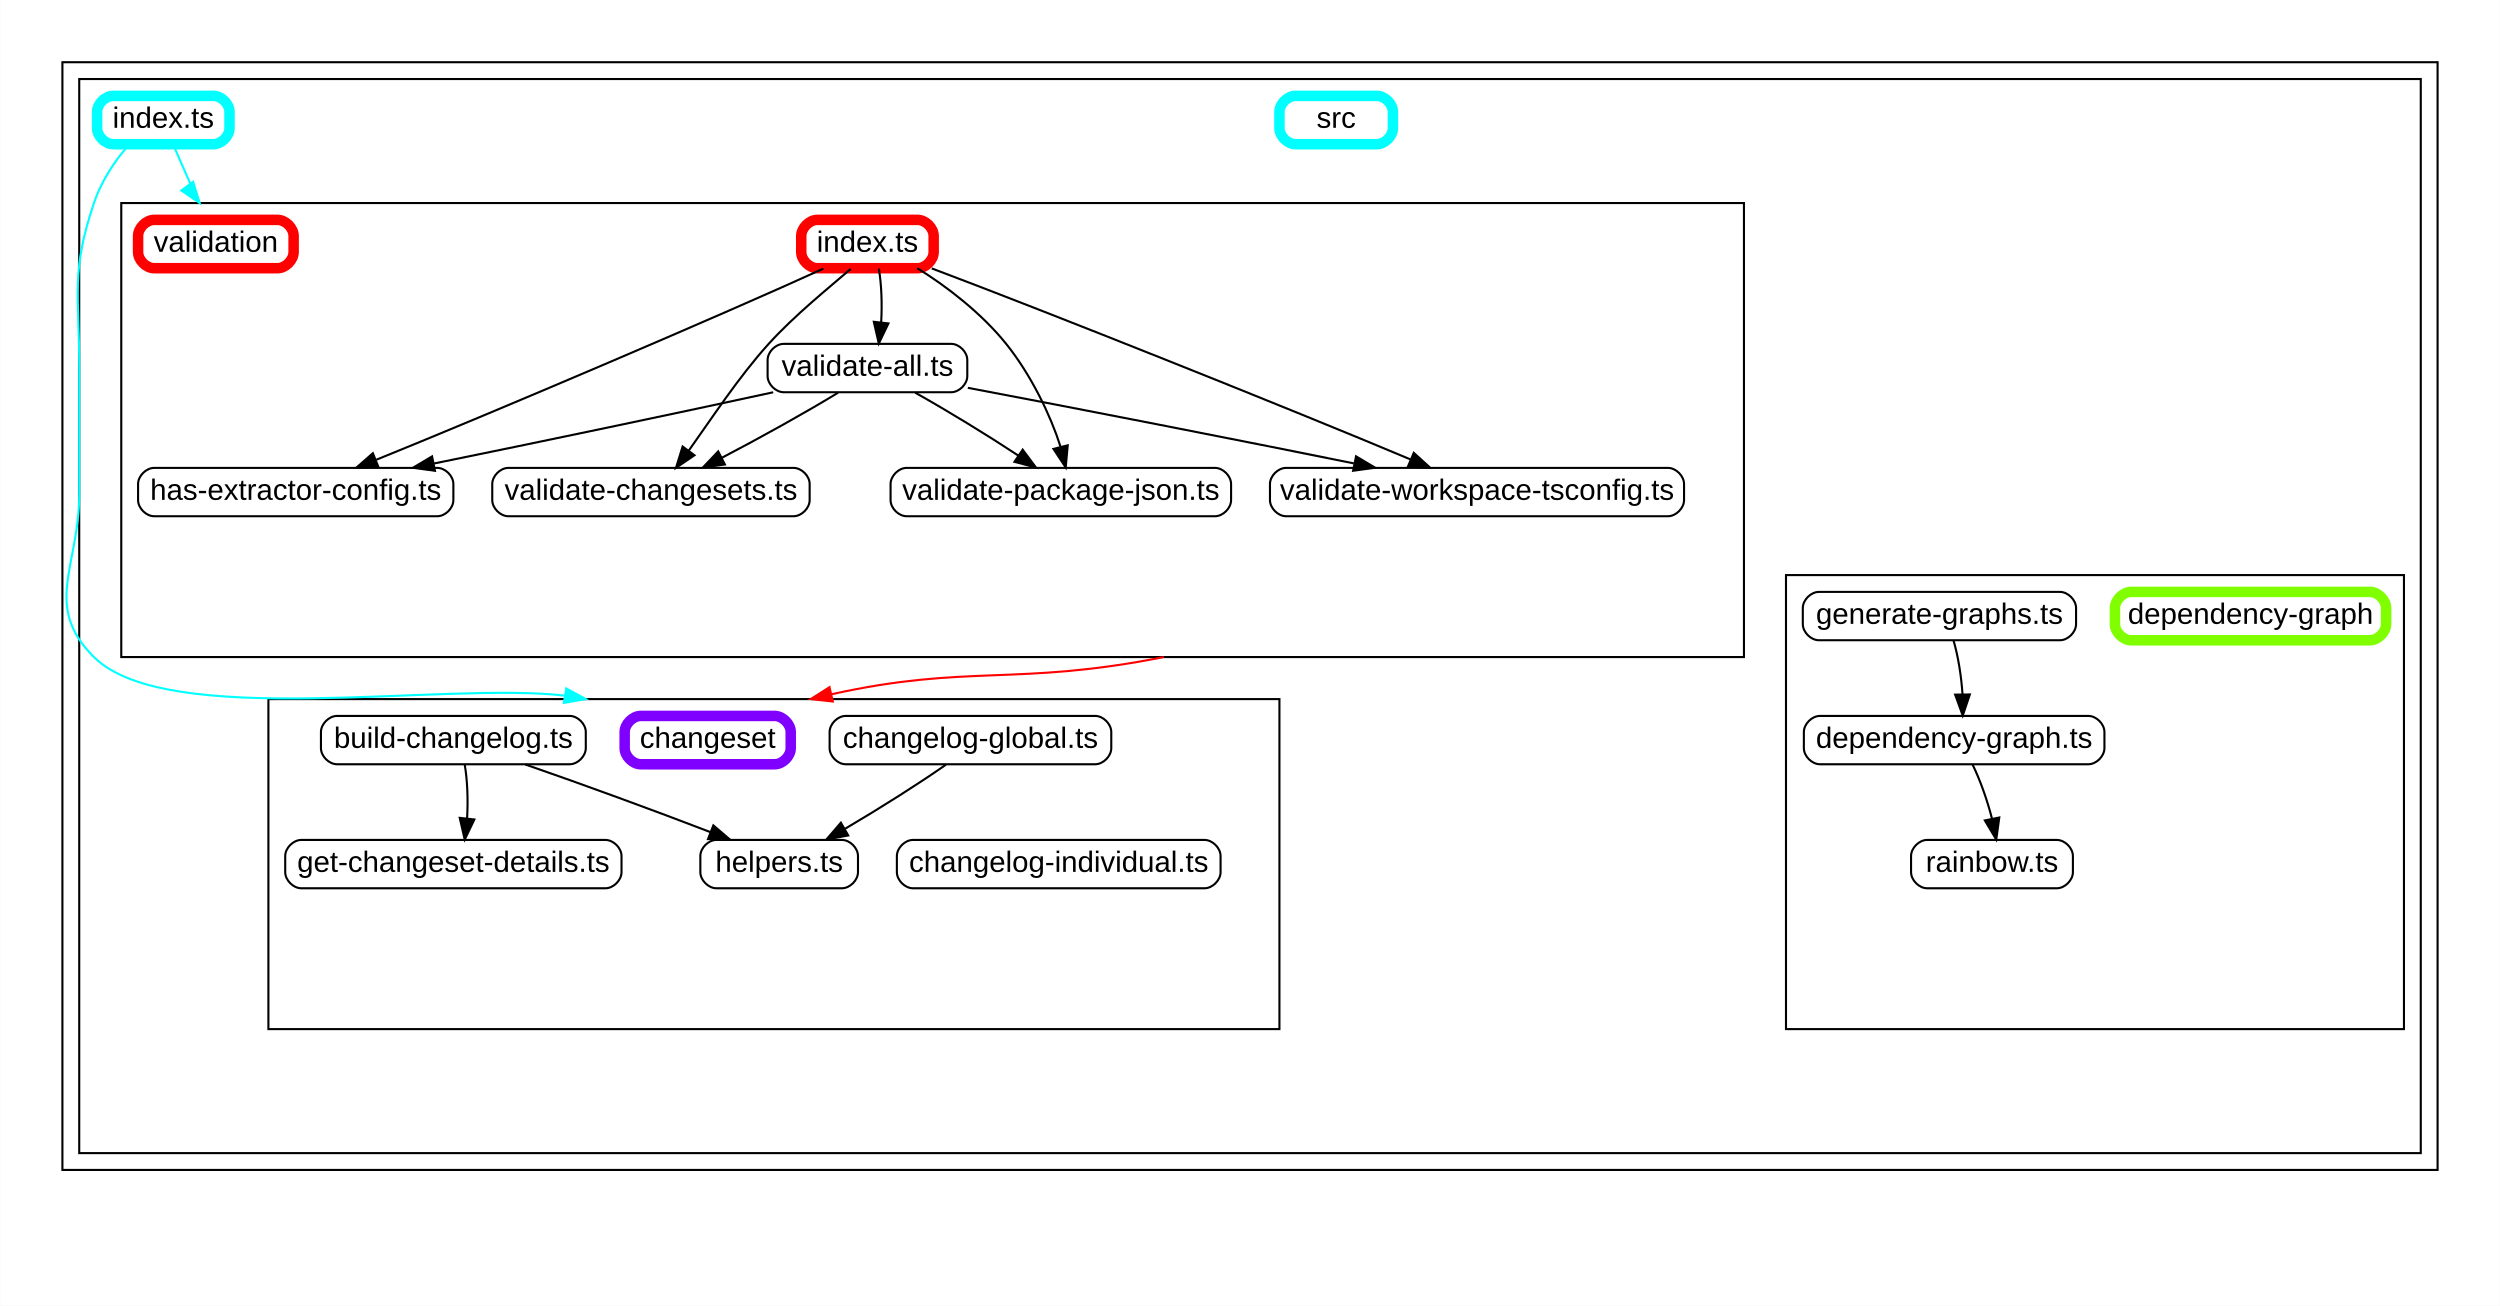
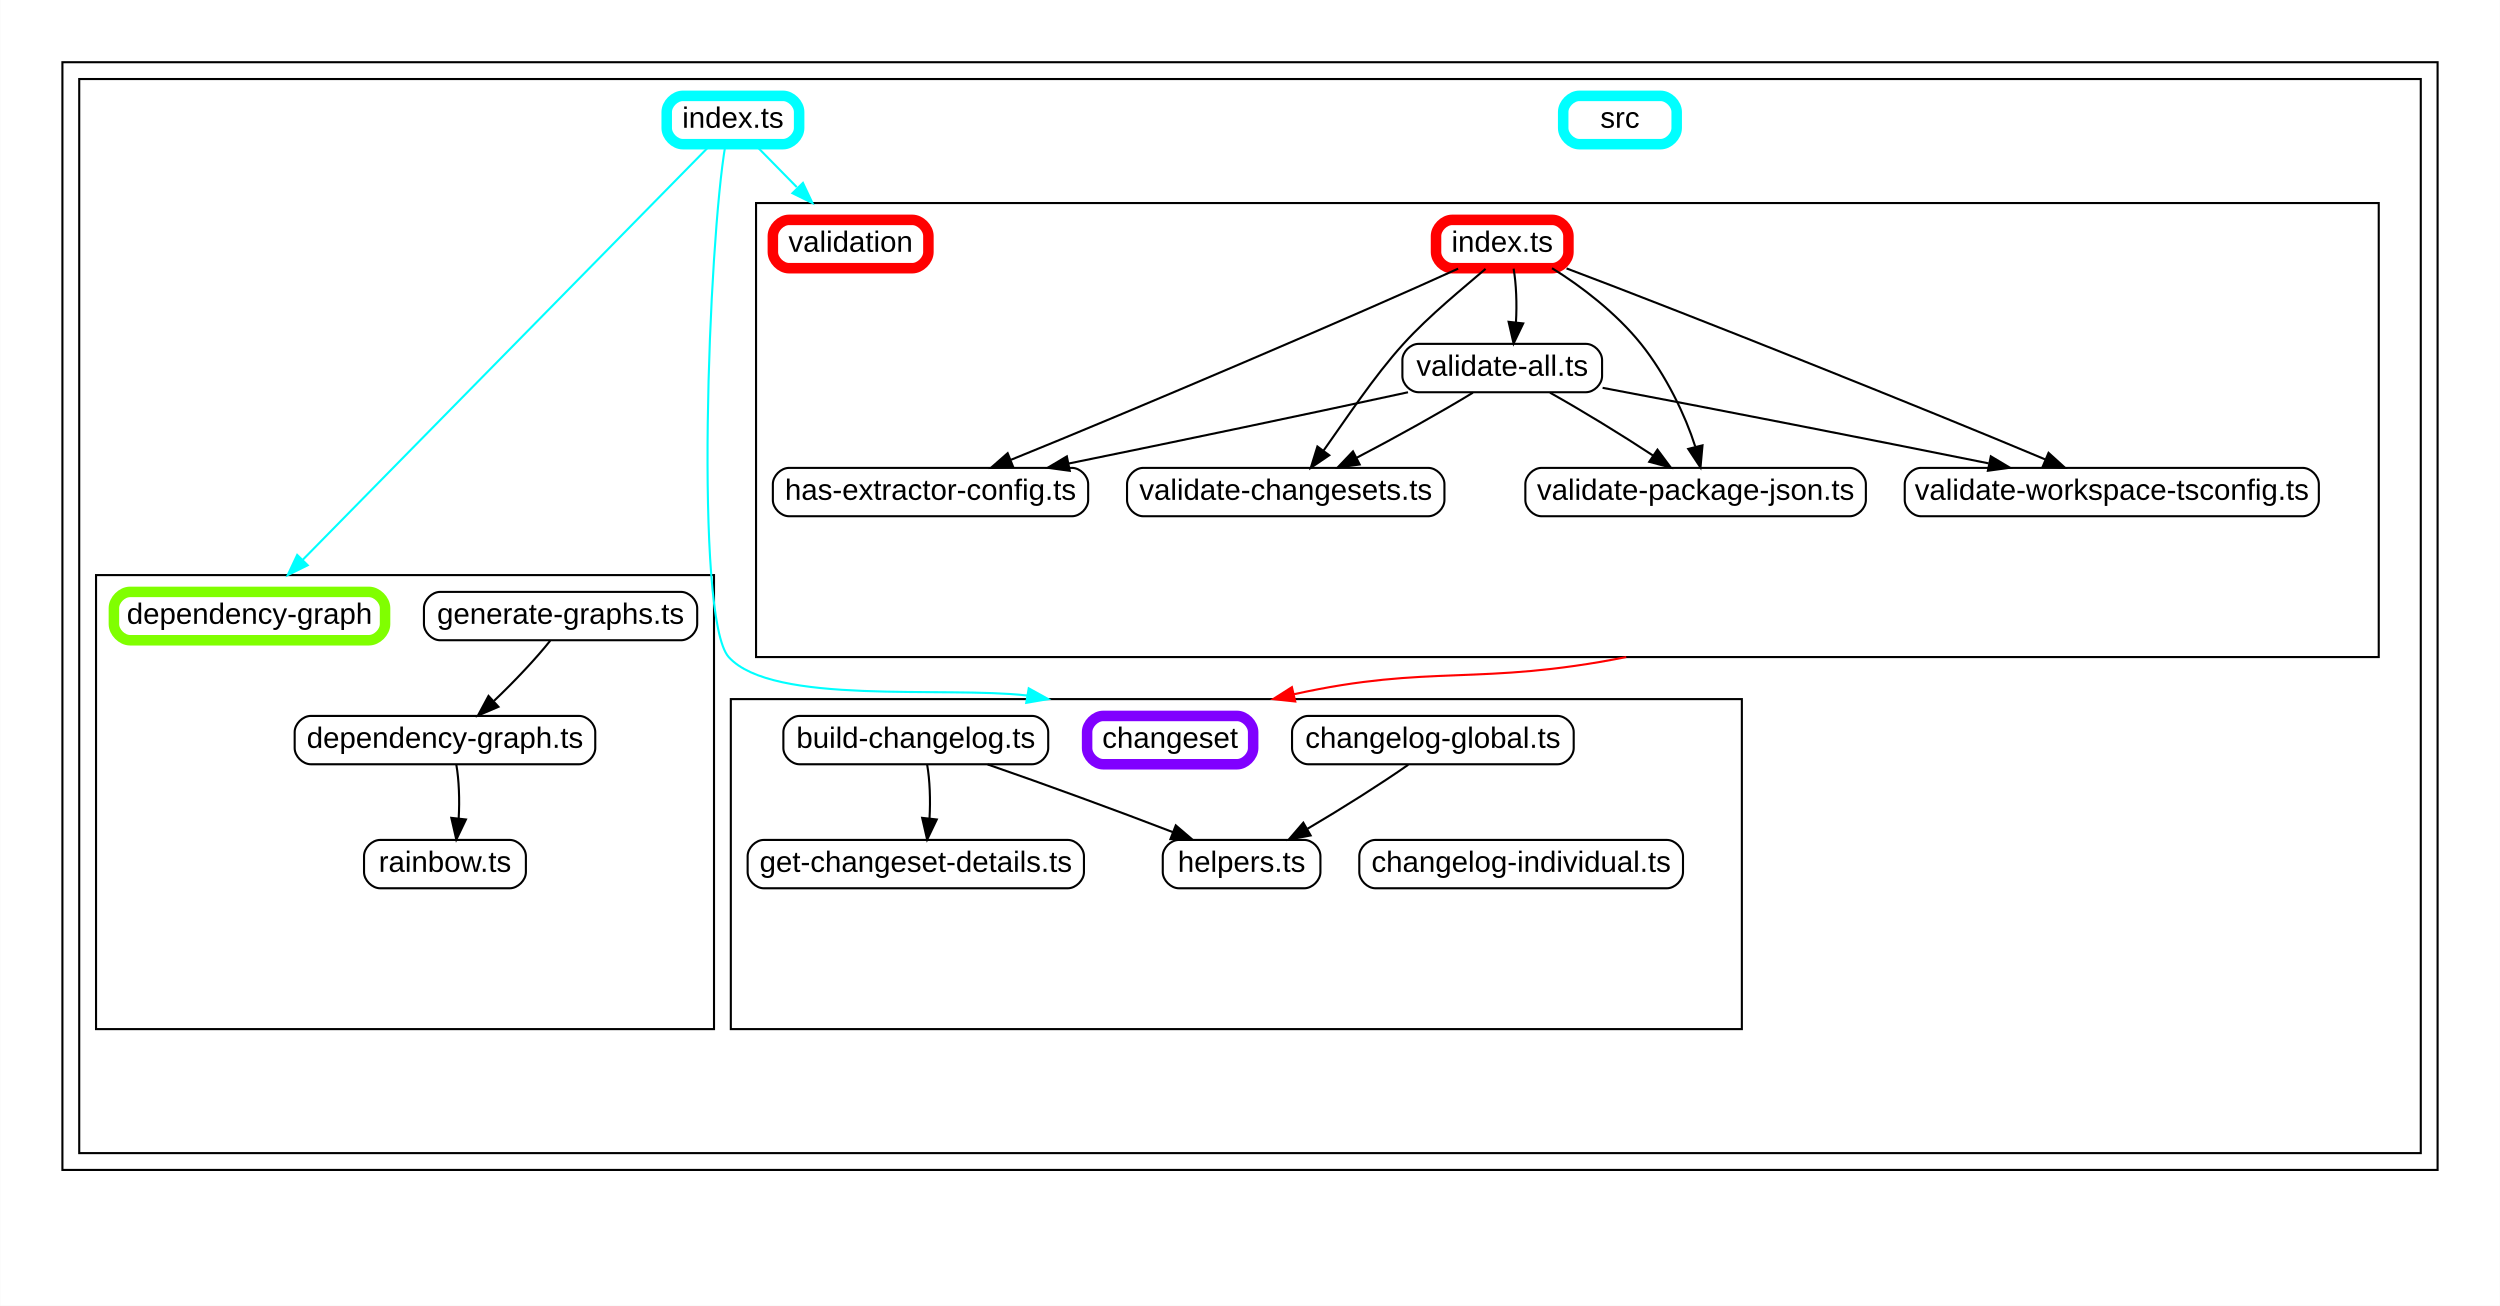
<svg xmlns="http://www.w3.org/2000/svg" width="1189pt" height="621pt" viewBox="0.00 0.00 1189.20 621.20">
  <g id="graph0" class="graph" transform="scale(1 1) rotate(0) translate(21.6 599.6)">
    <polygon fill="#ffffff" stroke="transparent" points="-21.6,21.6 -21.6,-599.6 1167.6,-599.6 1167.6,21.6 -21.6,21.6" />
    <g id="clust1" class="cluster">
      <polygon fill="#ffffff" stroke="#000000" points="8,-43 8,-570 1138,-570 1138,-43 8,-43" />
    </g>
    <g id="clust2" class="cluster">
      <polygon fill="#ffffff" stroke="#000000" points="16,-51 16,-562 1130,-562 1130,-51 16,-51" />
    </g>
    <g id="clust3" class="cluster">
-       <polygon fill="#ffffff" stroke="#000000" points="106,-110 106,-267 587,-267 587,-110 106,-110" />
+       <polygon fill="#ffffff" stroke="#000000" points="326,-110 326,-267 807,-267 807,-110 326,-110" />
    </g>
    <g id="clust4" class="cluster">
-       <polygon fill="#ffffff" stroke="#000000" points="828,-110 828,-326 1122,-326 1122,-110 828,-110" />
+       <polygon fill="#ffffff" stroke="#000000" points="24,-110 24,-326 318,-326 318,-110 24,-110" />
    </g>
    <g id="clust5" class="cluster">
-       <polygon fill="#ffffff" stroke="#000000" points="36,-287 36,-503 808,-503 808,-287 36,-287" />
+       <polygon fill="#ffffff" stroke="#000000" points="338,-287 338,-503 1110,-503 1110,-287 338,-287" />
    </g>
    <g id="node2" class="node">
-       <path fill="none" stroke="#000000" d="M266.33,-200C266.33,-200 121.67,-200 121.67,-200 117.83,-200 114,-196.17 114,-192.33 114,-192.33 114,-184.67 114,-184.67 114,-180.83 117.83,-177 121.67,-177 121.67,-177 266.33,-177 266.33,-177 270.17,-177 274,-180.83 274,-184.67 274,-184.67 274,-192.33 274,-192.33 274,-196.17 270.17,-200 266.33,-200" />
-       <text text-anchor="middle" x="194" y="-184.8" font-family="Arial" font-size="14.00" fill="#000000">get-changeset-details.ts</text>
+       <path fill="none" stroke="#000000" d="M486.33,-200C486.33,-200 341.67,-200 341.67,-200 337.83,-200 334,-196.17 334,-192.33 334,-192.33 334,-184.67 334,-184.67 334,-180.83 337.83,-177 341.67,-177 341.67,-177 486.33,-177 486.33,-177 490.17,-177 494,-180.83 494,-184.67 494,-184.67 494,-192.33 494,-192.33 494,-196.17 490.17,-200 486.33,-200" />
+       <text text-anchor="middle" x="414" y="-184.8" font-family="Arial" font-size="14.00" fill="#000000">get-changeset-details.ts</text>
    </g>
    <g id="node3" class="node">
-       <path fill="none" stroke="#000000" d="M378.83,-200C378.83,-200 319.17,-200 319.17,-200 315.33,-200 311.5,-196.17 311.5,-192.33 311.5,-192.33 311.5,-184.67 311.5,-184.67 311.5,-180.83 315.33,-177 319.17,-177 319.17,-177 378.83,-177 378.83,-177 382.67,-177 386.5,-180.83 386.5,-184.67 386.5,-184.67 386.5,-192.33 386.5,-192.33 386.5,-196.17 382.67,-200 378.83,-200" />
-       <text text-anchor="middle" x="349" y="-184.8" font-family="Arial" font-size="14.00" fill="#000000">helpers.ts</text>
+       <path fill="none" stroke="#000000" d="M598.83,-200C598.83,-200 539.17,-200 539.17,-200 535.33,-200 531.5,-196.17 531.5,-192.33 531.5,-192.33 531.5,-184.67 531.5,-184.67 531.5,-180.83 535.33,-177 539.17,-177 539.17,-177 598.83,-177 598.83,-177 602.67,-177 606.5,-180.83 606.5,-184.67 606.5,-184.67 606.5,-192.33 606.5,-192.33 606.5,-196.17 602.67,-200 598.83,-200" />
+       <text text-anchor="middle" x="569" y="-184.8" font-family="Arial" font-size="14.00" fill="#000000">helpers.ts</text>
    </g>
    <g id="node4" class="node">
-       <path fill="none" stroke="#000000" d="M956.83,-200C956.83,-200 895.17,-200 895.17,-200 891.33,-200 887.5,-196.17 887.5,-192.33 887.5,-192.33 887.5,-184.67 887.5,-184.67 887.5,-180.83 891.33,-177 895.17,-177 895.17,-177 956.83,-177 956.83,-177 960.67,-177 964.5,-180.83 964.5,-184.67 964.5,-184.67 964.5,-192.33 964.5,-192.33 964.5,-196.17 960.67,-200 956.83,-200" />
-       <text text-anchor="middle" x="926" y="-184.8" font-family="Arial" font-size="14.00" fill="#000000">rainbow.ts</text>
+       <path fill="none" stroke="#000000" d="M220.83,-200C220.83,-200 159.17,-200 159.17,-200 155.33,-200 151.5,-196.17 151.5,-192.33 151.5,-192.33 151.5,-184.67 151.5,-184.67 151.5,-180.83 155.33,-177 159.17,-177 159.17,-177 220.83,-177 220.83,-177 224.67,-177 228.5,-180.83 228.5,-184.67 228.5,-184.67 228.5,-192.33 228.5,-192.33 228.5,-196.17 224.67,-200 220.83,-200" />
+       <text text-anchor="middle" x="190" y="-184.8" font-family="Arial" font-size="14.00" fill="#000000">rainbow.ts</text>
    </g>
    <g id="node5" class="node">
-       <path fill="none" stroke="#000000" d="M971.83,-259C971.83,-259 844.17,-259 844.17,-259 840.33,-259 836.5,-255.17 836.5,-251.33 836.5,-251.33 836.5,-243.67 836.5,-243.67 836.5,-239.83 840.33,-236 844.17,-236 844.17,-236 971.83,-236 971.83,-236 975.67,-236 979.5,-239.83 979.5,-243.67 979.5,-243.67 979.5,-251.33 979.5,-251.33 979.5,-255.17 975.67,-259 971.83,-259" />
-       <text text-anchor="middle" x="908" y="-243.8" font-family="Arial" font-size="14.00" fill="#000000">dependency-graph.ts</text>
+       <path fill="none" stroke="#000000" d="M253.83,-259C253.83,-259 126.17,-259 126.17,-259 122.33,-259 118.5,-255.17 118.5,-251.33 118.5,-251.33 118.5,-243.67 118.5,-243.67 118.5,-239.83 122.33,-236 126.17,-236 126.17,-236 253.83,-236 253.83,-236 257.67,-236 261.5,-239.83 261.5,-243.67 261.5,-243.67 261.5,-251.33 261.5,-251.33 261.5,-255.17 257.67,-259 253.83,-259" />
+       <text text-anchor="middle" x="190" y="-243.8" font-family="Arial" font-size="14.00" fill="#000000">dependency-graph.ts</text>
    </g>
    <g id="edge53" class="edge">
-       <path fill="none" stroke="black" d="M916.8,-235.78C920.36,-228.53 923.82,-218.74 926.03,-210.02" />
-       <polygon fill="black" stroke="black" points="929.47,-210.67 928.03,-200.17 922.61,-209.27 929.47,-210.67" />
+       <path fill="none" stroke="black" d="M195.41,-235.78C196.67,-228.61 197.04,-218.95 196.53,-210.31" />
+       <polygon fill="black" stroke="black" points="199.98,-209.73 195.4,-200.17 193.03,-210.5 199.98,-209.73" />
    </g>
    <g id="node6" class="node">
-       <path fill="none" stroke="#000000" d="M499.33,-259C499.33,-259 380.67,-259 380.67,-259 376.83,-259 373,-255.17 373,-251.33 373,-251.33 373,-243.67 373,-243.67 373,-239.83 376.83,-236 380.67,-236 380.67,-236 499.33,-236 499.33,-236 503.17,-236 507,-239.83 507,-243.67 507,-243.67 507,-251.33 507,-251.33 507,-255.17 503.17,-259 499.33,-259" />
-       <text text-anchor="middle" x="440" y="-243.8" font-family="Arial" font-size="14.00" fill="#000000">changelog-global.ts</text>
+       <path fill="none" stroke="#000000" d="M719.33,-259C719.33,-259 600.67,-259 600.67,-259 596.83,-259 593,-255.17 593,-251.33 593,-251.33 593,-243.67 593,-243.67 593,-239.83 596.83,-236 600.67,-236 600.67,-236 719.33,-236 719.33,-236 723.17,-236 727,-239.83 727,-243.67 727,-243.67 727,-251.33 727,-251.33 727,-255.17 723.17,-259 719.33,-259" />
+       <text text-anchor="middle" x="660" y="-243.8" font-family="Arial" font-size="14.00" fill="#000000">changelog-global.ts</text>
    </g>
    <g id="edge51" class="edge">
-       <path fill="none" stroke="black" d="M428.3,-235.78C416.08,-227.18 396.84,-214.99 380.3,-205.28" />
-       <polygon fill="black" stroke="black" points="381.85,-202.13 371.44,-200.17 378.36,-208.2 381.85,-202.13" />
+       <path fill="none" stroke="black" d="M648.3,-235.78C636.08,-227.18 616.84,-214.99 600.3,-205.28" />
+       <polygon fill="black" stroke="black" points="601.85,-202.13 591.44,-200.17 598.36,-208.2 601.85,-202.13" />
    </g>
    <g id="node7" class="node">
-       <path fill="none" stroke="#8000ff" stroke-width="5" d="M346.83,-259C346.83,-259 283.17,-259 283.17,-259 279.33,-259 275.5,-255.17 275.5,-251.33 275.5,-251.33 275.5,-243.67 275.5,-243.67 275.5,-239.83 279.33,-236 283.17,-236 283.17,-236 346.83,-236 346.83,-236 350.67,-236 354.5,-239.83 354.5,-243.67 354.5,-243.67 354.5,-251.33 354.5,-251.33 354.5,-255.17 350.67,-259 346.83,-259" />
-       <text text-anchor="middle" x="315" y="-243.8" font-family="Arial" font-size="14.00" fill="#000000">changeset</text>
+       <path fill="none" stroke="#8000ff" stroke-width="5" d="M566.83,-259C566.83,-259 503.17,-259 503.17,-259 499.33,-259 495.5,-255.17 495.5,-251.33 495.5,-251.33 495.5,-243.67 495.5,-243.67 495.5,-239.83 499.33,-236 503.17,-236 503.17,-236 566.83,-236 566.83,-236 570.67,-236 574.5,-239.83 574.5,-243.67 574.5,-243.67 574.5,-251.33 574.5,-251.33 574.5,-255.17 570.67,-259 566.83,-259" />
+       <text text-anchor="middle" x="535" y="-243.8" font-family="Arial" font-size="14.00" fill="#000000">changeset</text>
    </g>
    <g id="node8" class="node">
-       <path fill="none" stroke="#000000" d="M551.33,-200C551.33,-200 412.67,-200 412.67,-200 408.83,-200 405,-196.17 405,-192.33 405,-192.33 405,-184.67 405,-184.67 405,-180.83 408.83,-177 412.67,-177 412.67,-177 551.33,-177 551.33,-177 555.17,-177 559,-180.83 559,-184.67 559,-184.67 559,-192.33 559,-192.33 559,-196.17 555.17,-200 551.33,-200" />
-       <text text-anchor="middle" x="482" y="-184.8" font-family="Arial" font-size="14.00" fill="#000000">changelog-individual.ts</text>
+       <path fill="none" stroke="#000000" d="M771.33,-200C771.33,-200 632.67,-200 632.67,-200 628.83,-200 625,-196.17 625,-192.33 625,-192.33 625,-184.67 625,-184.67 625,-180.83 628.83,-177 632.67,-177 632.67,-177 771.33,-177 771.33,-177 775.17,-177 779,-180.83 779,-184.67 779,-184.67 779,-192.33 779,-192.33 779,-196.17 775.17,-200 771.33,-200" />
+       <text text-anchor="middle" x="702" y="-184.8" font-family="Arial" font-size="14.00" fill="#000000">changelog-individual.ts</text>
    </g>
    <g id="node9" class="node">
-       <path fill="none" stroke="#ff0000" stroke-width="5" d="M414.83,-495C414.83,-495 367.17,-495 367.17,-495 363.33,-495 359.5,-491.17 359.5,-487.33 359.5,-487.33 359.5,-479.67 359.5,-479.67 359.5,-475.83 363.33,-472 367.17,-472 367.17,-472 414.83,-472 414.83,-472 418.67,-472 422.5,-475.83 422.5,-479.67 422.5,-479.67 422.5,-487.33 422.5,-487.33 422.5,-491.17 418.67,-495 414.83,-495" />
-       <text text-anchor="middle" x="391" y="-479.8" font-family="Arial" font-size="14.00" fill="#000000">index.ts</text>
+       <path fill="none" stroke="#000000" d="M302.33,-318C302.33,-318 187.67,-318 187.67,-318 183.83,-318 180,-314.17 180,-310.33 180,-310.33 180,-302.67 180,-302.67 180,-298.83 183.83,-295 187.67,-295 187.67,-295 302.33,-295 302.33,-295 306.17,-295 310,-298.83 310,-302.67 310,-302.67 310,-310.33 310,-310.33 310,-314.17 306.17,-318 302.33,-318" />
+       <text text-anchor="middle" x="245" y="-302.8" font-family="Arial" font-size="14.00" fill="#000000">generate-graphs.ts</text>
+     </g>
+     <g id="edge55" class="edge">
+       <path fill="none" stroke="black" d="M240.07,-294.78C233.72,-286.74 223.22,-275.55 213.37,-266.19" />
+       <polygon fill="black" stroke="black" points="215.44,-263.34 205.7,-259.17 210.72,-268.51 215.44,-263.34" />
+     </g>
+     <g id="node10" class="node">
+       <path fill="none" stroke="#80ff00" stroke-width="5" d="M153.83,-318C153.83,-318 40.17,-318 40.17,-318 36.33,-318 32.5,-314.17 32.5,-310.33 32.5,-310.33 32.5,-302.67 32.5,-302.67 32.5,-298.83 36.33,-295 40.17,-295 40.17,-295 153.83,-295 153.83,-295 157.67,-295 161.5,-298.83 161.5,-302.67 161.5,-302.67 161.5,-310.33 161.5,-310.33 161.5,-314.17 157.67,-318 153.83,-318" />
+       <text text-anchor="middle" x="97" y="-302.8" font-family="Arial" font-size="14.00" fill="#000000">dependency-graph</text>
    </g>
    <g id="node11" class="node">
-       <path fill="none" stroke="#000000" d="M186.33,-377C186.33,-377 51.67,-377 51.67,-377 47.83,-377 44,-373.17 44,-369.33 44,-369.33 44,-361.67 44,-361.67 44,-357.83 47.83,-354 51.67,-354 51.67,-354 186.33,-354 186.33,-354 190.17,-354 194,-357.83 194,-361.67 194,-361.67 194,-369.33 194,-369.33 194,-373.17 190.17,-377 186.33,-377" />
-       <text text-anchor="middle" x="119" y="-361.8" font-family="Arial" font-size="14.00" fill="#000000">has-extractor-config.ts</text>
+       <path fill="none" stroke="#ff0000" stroke-width="5" d="M716.83,-495C716.83,-495 669.17,-495 669.17,-495 665.33,-495 661.5,-491.17 661.5,-487.33 661.5,-487.33 661.5,-479.67 661.5,-479.67 661.5,-475.83 665.33,-472 669.17,-472 669.17,-472 716.83,-472 716.83,-472 720.67,-472 724.5,-475.83 724.5,-479.67 724.5,-479.67 724.5,-487.33 724.5,-487.33 724.5,-491.17 720.67,-495 716.83,-495" />
+       <text text-anchor="middle" x="693" y="-479.8" font-family="Arial" font-size="14.00" fill="#000000">index.ts</text>
    </g>
-     <g id="edge60" class="edge">
-       <path fill="none" stroke="black" d="M370.01,-471.79C324.24,-450.85 215.61,-404.45 157.32,-380.87" />
-       <polygon fill="black" stroke="black" points="158.31,-377.49 147.73,-377.01 155.7,-383.99 158.31,-377.49" />
+     <g id="node13" class="node">
+       <path fill="none" stroke="#000000" d="M488.33,-377C488.33,-377 353.67,-377 353.67,-377 349.83,-377 346,-373.17 346,-369.33 346,-369.33 346,-361.67 346,-361.67 346,-357.83 349.83,-354 353.67,-354 353.67,-354 488.33,-354 488.33,-354 492.17,-354 496,-357.83 496,-361.67 496,-361.67 496,-369.33 496,-369.33 496,-373.17 492.17,-377 488.33,-377" />
+       <text text-anchor="middle" x="421" y="-361.8" font-family="Arial" font-size="14.00" fill="#000000">has-extractor-config.ts</text>
+     </g>
+     <g id="edge61" class="edge">
+       <path fill="none" stroke="black" d="M672.01,-471.79C626.24,-450.85 517.61,-404.45 459.32,-380.87" />
+       <polygon fill="black" stroke="black" points="460.31,-377.49 449.73,-377.01 457.7,-383.99 460.31,-377.49" />
+     </g>
+     <g id="node14" class="node">
+       <path fill="none" stroke="#000000" d="M732.83,-436C732.83,-436 653.17,-436 653.17,-436 649.33,-436 645.5,-432.17 645.5,-428.33 645.5,-428.33 645.5,-420.67 645.5,-420.67 645.5,-416.83 649.33,-413 653.17,-413 653.17,-413 732.83,-413 732.83,-413 736.67,-413 740.5,-416.83 740.5,-420.67 740.5,-420.67 740.5,-428.33 740.5,-428.33 740.5,-432.17 736.67,-436 732.83,-436" />
+       <text text-anchor="middle" x="693" y="-420.8" font-family="Arial" font-size="14.00" fill="#000000">validate-all.ts</text>
+     </g>
+     <g id="edge63" class="edge">
+       <path fill="none" stroke="black" d="M698.41,-471.78C699.67,-464.61 700.04,-454.95 699.53,-446.31" />
+       <polygon fill="black" stroke="black" points="702.98,-445.73 698.4,-436.17 696.03,-446.5 702.98,-445.73" />
+     </g>
+     <g id="node15" class="node">
+       <path fill="none" stroke="#000000" d="M657.83,-377C657.83,-377 522.17,-377 522.17,-377 518.33,-377 514.5,-373.17 514.5,-369.33 514.5,-369.33 514.5,-361.67 514.5,-361.67 514.5,-357.83 518.33,-354 522.17,-354 522.17,-354 657.83,-354 657.83,-354 661.67,-354 665.5,-357.83 665.5,-361.67 665.5,-361.67 665.5,-369.33 665.5,-369.33 665.5,-373.17 661.67,-377 657.83,-377" />
+       <text text-anchor="middle" x="590" y="-361.8" font-family="Arial" font-size="14.00" fill="#000000">validate-changesets.ts</text>
+     </g>
+     <g id="edge65" class="edge">
+       <path fill="none" stroke="black" d="M685.06,-471.69C674.86,-462.87 658.39,-449.67 646,-436 631.74,-420.27 618.49,-399.92 608.05,-385.31" />
+       <polygon fill="black" stroke="black" points="610.7,-383.01 601.93,-377.05 605.07,-387.17 610.7,-383.01" />
+     </g>
+     <g id="node16" class="node">
+       <path fill="none" stroke="#000000" d="M858.33,-377C858.33,-377 711.67,-377 711.67,-377 707.83,-377 704,-373.17 704,-369.33 704,-369.33 704,-361.67 704,-361.67 704,-357.83 707.83,-354 711.67,-354 711.67,-354 858.33,-354 858.33,-354 862.17,-354 866,-357.83 866,-361.67 866,-361.67 866,-369.33 866,-369.33 866,-373.17 862.17,-377 858.33,-377" />
+       <text text-anchor="middle" x="785" y="-361.8" font-family="Arial" font-size="14.00" fill="#000000">validate-package-json.ts</text>
+     </g>
+     <g id="edge67" class="edge">
+       <path fill="none" stroke="black" d="M716.68,-472C730.66,-463.44 747.41,-450.44 759,-436 770.86,-421.23 780.23,-401.78 784.8,-387.22" />
+       <polygon fill="black" stroke="black" points="788.28,-387.74 787.32,-377.19 781.49,-386.03 788.28,-387.74" />
+     </g>
+     <g id="node17" class="node">
+       <path fill="none" stroke="#000000" d="M1073.83,-377C1073.83,-377 892.17,-377 892.17,-377 888.33,-377 884.5,-373.17 884.5,-369.33 884.5,-369.33 884.5,-361.67 884.5,-361.67 884.5,-357.83 888.33,-354 892.17,-354 892.17,-354 1073.83,-354 1073.83,-354 1077.67,-354 1081.5,-357.83 1081.5,-361.67 1081.5,-361.67 1081.5,-369.33 1081.5,-369.33 1081.5,-373.17 1077.67,-377 1073.83,-377" />
+       <text text-anchor="middle" x="983" y="-361.8" font-family="Arial" font-size="14.00" fill="#000000">validate-workspace-tsconfig.ts</text>
+     </g>
+     <g id="edge69" class="edge">
+       <path fill="none" stroke="black" d="M723.6,-471.9C779.04,-451.06 895.06,-404.73 951.29,-381.05" />
+       <polygon fill="black" stroke="black" points="952.91,-384.16 960.75,-377.04 950.18,-377.72 952.91,-384.16" />
    </g>
    <g id="node12" class="node">
-       <path fill="none" stroke="#000000" d="M430.83,-436C430.83,-436 351.17,-436 351.17,-436 347.33,-436 343.5,-432.17 343.5,-428.33 343.5,-428.33 343.5,-420.67 343.5,-420.67 343.5,-416.83 347.33,-413 351.17,-413 351.17,-413 430.83,-413 430.83,-413 434.67,-413 438.5,-416.83 438.5,-420.67 438.5,-420.67 438.5,-428.33 438.5,-428.33 438.5,-432.17 434.67,-436 430.83,-436" />
-       <text text-anchor="middle" x="391" y="-420.8" font-family="Arial" font-size="14.00" fill="#000000">validate-all.ts</text>
+       <path fill="none" stroke="#ff0000" stroke-width="5" d="M412.33,-495C412.33,-495 353.67,-495 353.67,-495 349.83,-495 346,-491.17 346,-487.33 346,-487.33 346,-479.67 346,-479.67 346,-475.83 349.83,-472 353.67,-472 353.67,-472 412.33,-472 412.33,-472 416.17,-472 420,-475.83 420,-479.67 420,-479.67 420,-487.33 420,-487.33 420,-491.17 416.17,-495 412.33,-495" />
+       <text text-anchor="middle" x="383" y="-479.8" font-family="Arial" font-size="14.00" fill="#000000">validation</text>
    </g>
-     <g id="edge62" class="edge">
-       <path fill="none" stroke="black" d="M396.41,-471.78C397.67,-464.61 398.04,-454.95 397.53,-446.31" />
-       <polygon fill="black" stroke="black" points="400.98,-445.73 396.4,-436.17 394.03,-446.5 400.98,-445.73" />
+     <g id="edge71" class="edge">
+       <path fill="none" stroke="black" d="M648.17,-412.98C604.21,-403.41 536.85,-389.27 486.83,-379.1" />
+       <polygon fill="black" stroke="black" points="487.25,-375.61 476.76,-377.06 485.86,-382.47 487.25,-375.61" />
    </g>
-     <g id="node13" class="node">
-       <path fill="none" stroke="#000000" d="M355.83,-377C355.83,-377 220.17,-377 220.17,-377 216.33,-377 212.5,-373.17 212.5,-369.33 212.5,-369.33 212.5,-361.67 212.5,-361.67 212.5,-357.83 216.33,-354 220.17,-354 220.17,-354 355.83,-354 355.83,-354 359.67,-354 363.5,-357.83 363.5,-361.67 363.5,-361.67 363.5,-369.33 363.5,-369.33 363.5,-373.17 359.67,-377 355.83,-377" />
-       <text text-anchor="middle" x="288" y="-361.8" font-family="Arial" font-size="14.00" fill="#000000">validate-changesets.ts</text>
+     <g id="edge73" class="edge">
+       <path fill="none" stroke="black" d="M679.04,-412.78C664.75,-404.02 642.4,-391.53 623.59,-381.74" />
+       <polygon fill="black" stroke="black" points="625.18,-378.62 614.69,-377.17 621.99,-384.85 625.18,-378.62" />
    </g>
-     <g id="edge64" class="edge">
-       <path fill="none" stroke="black" d="M383.06,-471.69C372.86,-462.87 356.39,-449.67 344,-436 329.74,-420.27 316.49,-399.92 306.05,-385.31" />
-       <polygon fill="black" stroke="black" points="308.7,-383.01 299.93,-377.05 303.07,-387.17 308.7,-383.01" />
-     </g>
-     <g id="node14" class="node">
-       <path fill="none" stroke="#000000" d="M556.33,-377C556.33,-377 409.67,-377 409.67,-377 405.83,-377 402,-373.17 402,-369.33 402,-369.33 402,-361.67 402,-361.67 402,-357.83 405.83,-354 409.67,-354 409.67,-354 556.33,-354 556.33,-354 560.17,-354 564,-357.83 564,-361.67 564,-361.67 564,-369.33 564,-369.33 564,-373.17 560.17,-377 556.33,-377" />
-       <text text-anchor="middle" x="483" y="-361.8" font-family="Arial" font-size="14.00" fill="#000000">validate-package-json.ts</text>
-     </g>
-     <g id="edge66" class="edge">
-       <path fill="none" stroke="black" d="M414.68,-472C428.66,-463.44 445.41,-450.44 457,-436 468.86,-421.23 478.23,-401.78 482.8,-387.22" />
-       <polygon fill="black" stroke="black" points="486.28,-387.74 485.32,-377.19 479.49,-386.03 486.28,-387.74" />
-     </g>
-     <g id="node15" class="node">
-       <path fill="none" stroke="#000000" d="M771.83,-377C771.83,-377 590.17,-377 590.17,-377 586.33,-377 582.5,-373.17 582.5,-369.33 582.5,-369.33 582.5,-361.67 582.5,-361.67 582.5,-357.83 586.33,-354 590.17,-354 590.17,-354 771.83,-354 771.83,-354 775.67,-354 779.5,-357.83 779.5,-361.67 779.5,-361.67 779.5,-369.33 779.5,-369.33 779.5,-373.17 775.67,-377 771.83,-377" />
-       <text text-anchor="middle" x="681" y="-361.8" font-family="Arial" font-size="14.00" fill="#000000">validate-workspace-tsconfig.ts</text>
-     </g>
-     <g id="edge68" class="edge">
-       <path fill="none" stroke="black" d="M421.6,-471.9C477.04,-451.06 593.06,-404.73 649.29,-381.05" />
-       <polygon fill="black" stroke="black" points="650.91,-384.16 658.75,-377.04 648.18,-377.72 650.91,-384.16" />
-     </g>
-     <g id="node10" class="node">
-       <path fill="none" stroke="#ff0000" stroke-width="5" d="M110.33,-495C110.33,-495 51.67,-495 51.67,-495 47.83,-495 44,-491.17 44,-487.33 44,-487.33 44,-479.67 44,-479.67 44,-475.83 47.83,-472 51.67,-472 51.67,-472 110.33,-472 110.33,-472 114.17,-472 118,-475.83 118,-479.67 118,-479.67 118,-487.33 118,-487.33 118,-491.17 114.17,-495 110.33,-495" />
-       <text text-anchor="middle" x="81" y="-479.8" font-family="Arial" font-size="14.00" fill="#000000">validation</text>
-     </g>
-     <g id="edge70" class="edge">
-       <path fill="none" stroke="black" d="M346.17,-412.98C302.21,-403.41 234.85,-389.27 184.83,-379.1" />
-       <polygon fill="black" stroke="black" points="185.25,-375.61 174.76,-377.06 183.86,-382.47 185.25,-375.61" />
-     </g>
-     <g id="edge72" class="edge">
-       <path fill="none" stroke="black" d="M377.04,-412.78C362.75,-404.02 340.4,-391.53 321.59,-381.74" />
-       <polygon fill="black" stroke="black" points="323.18,-378.62 312.69,-377.17 319.99,-384.85 323.18,-378.62" />
-     </g>
-     <g id="edge74" class="edge">
-       <path fill="none" stroke="black" d="M413.72,-412.78C428.82,-404.34 448.28,-392.44 462.83,-382.82" />
-       <polygon fill="black" stroke="black" points="464.85,-385.68 471.18,-377.17 460.93,-379.88 464.85,-385.68" />
-     </g>
-     <g id="edge76" class="edge">
-       <path fill="none" stroke="black" d="M438.75,-415.09C489.1,-405.61 568.34,-390.08 622.42,-379.14" />
-       <polygon fill="black" stroke="black" points="623.45,-382.5 632.55,-377.08 622.05,-375.64 623.45,-382.5" />
+     <g id="edge75" class="edge">
+       <path fill="none" stroke="black" d="M715.72,-412.78C730.82,-404.34 750.28,-392.44 764.83,-382.82" />
+       <polygon fill="black" stroke="black" points="766.85,-385.68 773.18,-377.17 762.93,-379.88 766.85,-385.68" />
    </g>
    <g id="edge77" class="edge">
-       <path fill="none" stroke="#ff0000" d="M532,-287C461.7,-273.05 439.15,-283.74 373.94,-269.32" />
-       <polygon fill="#ff0000" stroke="#ff0000" points="374.53,-265.86 364,-267 372.94,-272.68 374.53,-265.86" />
+       <path fill="none" stroke="black" d="M740.75,-415.09C791.1,-405.61 870.34,-390.08 924.42,-379.14" />
+       <polygon fill="black" stroke="black" points="925.45,-382.5 934.55,-377.08 924.05,-375.64 925.45,-382.5" />
    </g>
-     <g id="node17" class="node">
-       <path fill="none" stroke="#00ffff" stroke-width="5" d="M633.33,-554C633.33,-554 594.67,-554 594.67,-554 590.83,-554 587,-550.17 587,-546.33 587,-546.33 587,-538.67 587,-538.67 587,-534.83 590.83,-531 594.67,-531 594.67,-531 633.33,-531 633.33,-531 637.17,-531 641,-534.83 641,-538.67 641,-538.67 641,-546.33 641,-546.33 641,-550.17 637.17,-554 633.33,-554" />
-       <text text-anchor="middle" x="614" y="-538.8" font-family="Arial" font-size="14.00" fill="#000000">src</text>
+     <g id="edge78" class="edge">
+       <path fill="none" stroke="#ff0000" d="M752,-287C681.7,-273.05 659.15,-283.74 593.94,-269.32" />
+       <polygon fill="#ff0000" stroke="#ff0000" points="594.53,-265.86 584,-267 592.94,-272.68 594.53,-265.86" />
    </g>
    <g id="node19" class="node">
-       <path fill="none" stroke="#00ffff" stroke-width="5" d="M79.83,-554C79.83,-554 32.17,-554 32.17,-554 28.33,-554 24.5,-550.17 24.5,-546.33 24.5,-546.33 24.5,-538.67 24.5,-538.67 24.5,-534.83 28.33,-531 32.17,-531 32.17,-531 79.83,-531 79.83,-531 83.67,-531 87.5,-534.83 87.5,-538.67 87.5,-538.67 87.5,-546.33 87.5,-546.33 87.5,-550.17 83.67,-554 79.83,-554" />
-       <text text-anchor="middle" x="56" y="-538.8" font-family="Arial" font-size="14.00" fill="#000000">index.ts</text>
+       <path fill="none" stroke="#00ffff" stroke-width="5" d="M768.33,-554C768.33,-554 729.67,-554 729.67,-554 725.83,-554 722,-550.17 722,-546.33 722,-546.33 722,-538.67 722,-538.67 722,-534.83 725.83,-531 729.67,-531 729.67,-531 768.33,-531 768.33,-531 772.17,-531 776,-534.83 776,-538.67 776,-538.67 776,-546.33 776,-546.33 776,-550.17 772.17,-554 768.33,-554" />
+       <text text-anchor="middle" x="749" y="-538.8" font-family="Arial" font-size="14.00" fill="#000000">src</text>
+     </g>
+     <g id="node21" class="node">
+       <path fill="none" stroke="#00ffff" stroke-width="5" d="M350.83,-554C350.83,-554 303.17,-554 303.17,-554 299.33,-554 295.5,-550.17 295.5,-546.33 295.5,-546.33 295.5,-538.67 295.5,-538.67 295.5,-534.83 299.33,-531 303.17,-531 303.17,-531 350.83,-531 350.83,-531 354.67,-531 358.5,-534.83 358.5,-538.67 358.5,-538.67 358.5,-546.33 358.5,-546.33 358.5,-550.17 354.67,-554 350.83,-554" />
+       <text text-anchor="middle" x="327" y="-538.8" font-family="Arial" font-size="14.00" fill="#000000">index.ts</text>
    </g>
    <g id="edge56" class="edge">
-       <path fill="none" stroke="#00ffff" d="M39.72,-530.75C32.97,-523.39 26.41,-513.16 23,-503 12,-470.21 16,-460.08 16,-425.5 16,-425.5 16,-425.5 16,-364.5 16,-329.92 -1.51,-311.4 23,-287 57.82,-252.34 189.36,-275.45 247.11,-268.64" />
-       <polygon fill="#00ffff" stroke="#00ffff" points="247.71,-272.09 257,-267 246.56,-265.18 247.71,-272.09" />
+       <path fill="none" stroke="#00ffff" d="M323.45,-530.82C315.43,-484.83 308.5,-305.3 325,-287 345.81,-263.92 427.62,-273.2 466.92,-268.72" />
+       <polygon fill="#00ffff" stroke="#00ffff" points="467.73,-272.13 477,-267 466.55,-265.23 467.73,-272.13" />
    </g>
    <g id="edge58" class="edge">
-       <path fill="none" stroke="#00ffff" d="M60.7,-530.78C63.95,-523.37 68.37,-513.3 72.25,-504.45" />
-       <polygon fill="#00ffff" stroke="#00ffff" points="70.2,-513.13 73.32,-503 64.57,-508.97 70.2,-513.13" />
+       <path fill="none" stroke="#00ffff" d="M316.52,-530.84C282.2,-495.92 172.52,-384.34 122.41,-333.35" />
+       <polygon fill="#00ffff" stroke="#00ffff" points="124.69,-330.68 115.18,-326 119.7,-335.59 124.69,-330.68" />
    </g>
-     <g id="node21" class="node">
-       <path fill="none" stroke="#000000" d="M249.33,-259C249.33,-259 138.67,-259 138.67,-259 134.83,-259 131,-255.17 131,-251.33 131,-251.33 131,-243.67 131,-243.67 131,-239.83 134.83,-236 138.67,-236 138.67,-236 249.33,-236 249.33,-236 253.17,-236 257,-239.83 257,-243.67 257,-243.67 257,-251.33 257,-251.33 257,-255.17 253.17,-259 249.33,-259" />
-       <text text-anchor="middle" x="194" y="-243.8" font-family="Arial" font-size="14.00" fill="#000000">build-changelog.ts</text>
+     <g id="edge59" class="edge">
+       <path fill="none" stroke="#00ffff" d="M337.53,-530.78C343.17,-525.04 350.38,-517.7 357.39,-510.57" />
+       <polygon fill="#00ffff" stroke="#00ffff" points="360.31,-512.58 364.83,-503 355.32,-507.68 360.31,-512.58" />
+     </g>
+     <g id="node23" class="node">
+       <path fill="none" stroke="#000000" d="M469.33,-259C469.33,-259 358.67,-259 358.67,-259 354.83,-259 351,-255.17 351,-251.33 351,-251.33 351,-243.67 351,-243.67 351,-239.83 354.83,-236 358.67,-236 358.67,-236 469.33,-236 469.33,-236 473.17,-236 477,-239.83 477,-243.67 477,-243.67 477,-251.33 477,-251.33 477,-255.17 473.17,-259 469.33,-259" />
+       <text text-anchor="middle" x="414" y="-243.8" font-family="Arial" font-size="14.00" fill="#000000">build-changelog.ts</text>
    </g>
    <g id="edge47" class="edge">
-       <path fill="none" stroke="black" d="M199.41,-235.78C200.67,-228.61 201.04,-218.95 200.53,-210.31" />
-       <polygon fill="black" stroke="black" points="203.98,-209.73 199.4,-200.17 197.03,-210.5 203.98,-209.73" />
+       <path fill="none" stroke="black" d="M419.41,-235.78C420.67,-228.61 421.04,-218.95 420.53,-210.31" />
+       <polygon fill="black" stroke="black" points="423.98,-209.73 419.4,-200.17 417.03,-210.5 423.98,-209.73" />
    </g>
    <g id="edge49" class="edge">
-       <path fill="none" stroke="black" d="M228.18,-235.91C254.48,-226.83 290.43,-213.68 316.34,-203.69" />
-       <polygon fill="black" stroke="black" points="317.69,-206.92 325.74,-200.03 315.15,-200.4 317.69,-206.92" />
-     </g>
-     <g id="node22" class="node">
-       <path fill="none" stroke="#80ff00" stroke-width="5" d="M1105.83,-318C1105.83,-318 992.17,-318 992.17,-318 988.33,-318 984.5,-314.17 984.5,-310.33 984.5,-310.33 984.5,-302.67 984.5,-302.67 984.5,-298.83 988.33,-295 992.17,-295 992.17,-295 1105.83,-295 1105.83,-295 1109.67,-295 1113.5,-298.83 1113.5,-302.67 1113.5,-302.67 1113.5,-310.33 1113.5,-310.33 1113.5,-314.17 1109.67,-318 1105.83,-318" />
-       <text text-anchor="middle" x="1049" y="-302.8" font-family="Arial" font-size="14.00" fill="#000000">dependency-graph</text>
-     </g>
-     <g id="node24" class="node">
-       <path fill="none" stroke="#000000" d="M958.33,-318C958.33,-318 843.67,-318 843.67,-318 839.83,-318 836,-314.17 836,-310.33 836,-310.33 836,-302.67 836,-302.67 836,-298.83 839.83,-295 843.67,-295 843.67,-295 958.33,-295 958.33,-295 962.17,-295 966,-298.83 966,-302.67 966,-302.67 966,-310.33 966,-310.33 966,-314.17 962.17,-318 958.33,-318" />
-       <text text-anchor="middle" x="901" y="-302.8" font-family="Arial" font-size="14.00" fill="#000000">generate-graphs.ts</text>
-     </g>
-     <g id="edge55" class="edge">
-       <path fill="none" stroke="black" d="M907.73,-294.78C909.86,-287.61 911.42,-277.95 911.97,-269.31" />
-       <polygon fill="black" stroke="black" points="915.47,-269.21 912.09,-259.17 908.47,-269.13 915.47,-269.21" />
+       <path fill="none" stroke="black" d="M448.18,-235.91C474.48,-226.83 510.43,-213.68 536.34,-203.69" />
+       <polygon fill="black" stroke="black" points="537.69,-206.92 545.74,-200.03 535.15,-200.4 537.69,-206.92" />
    </g>
  </g>
</svg>
